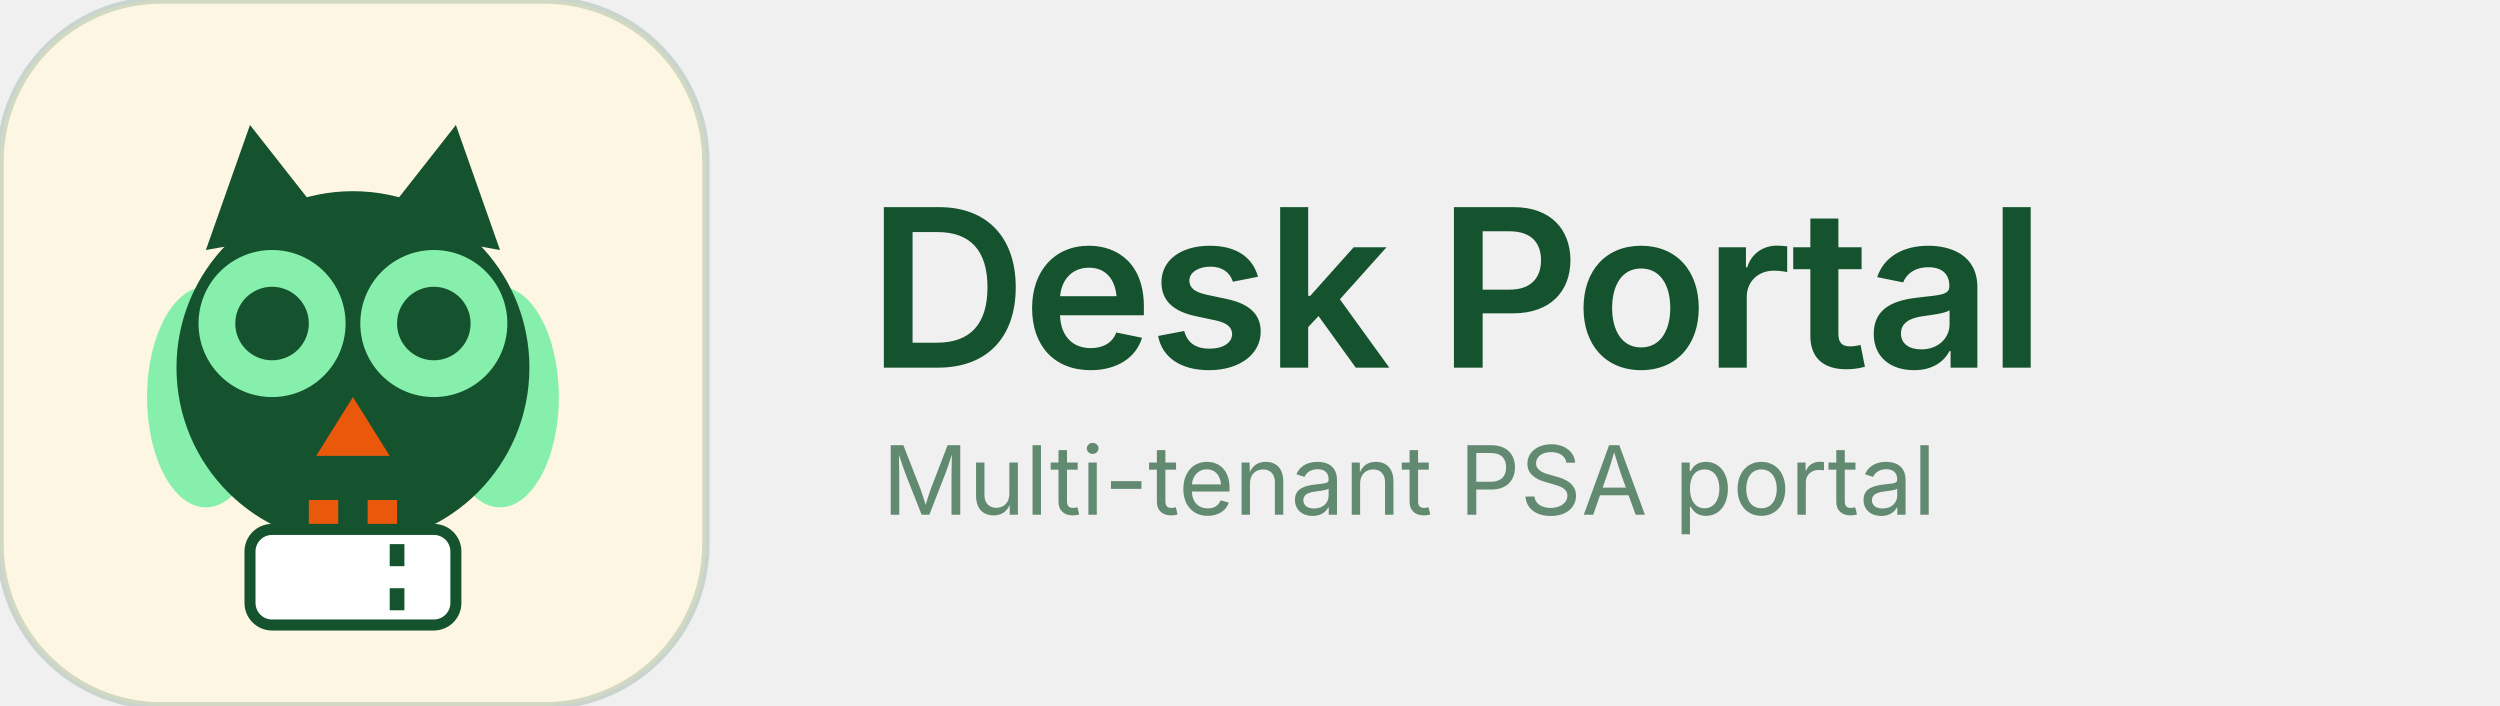
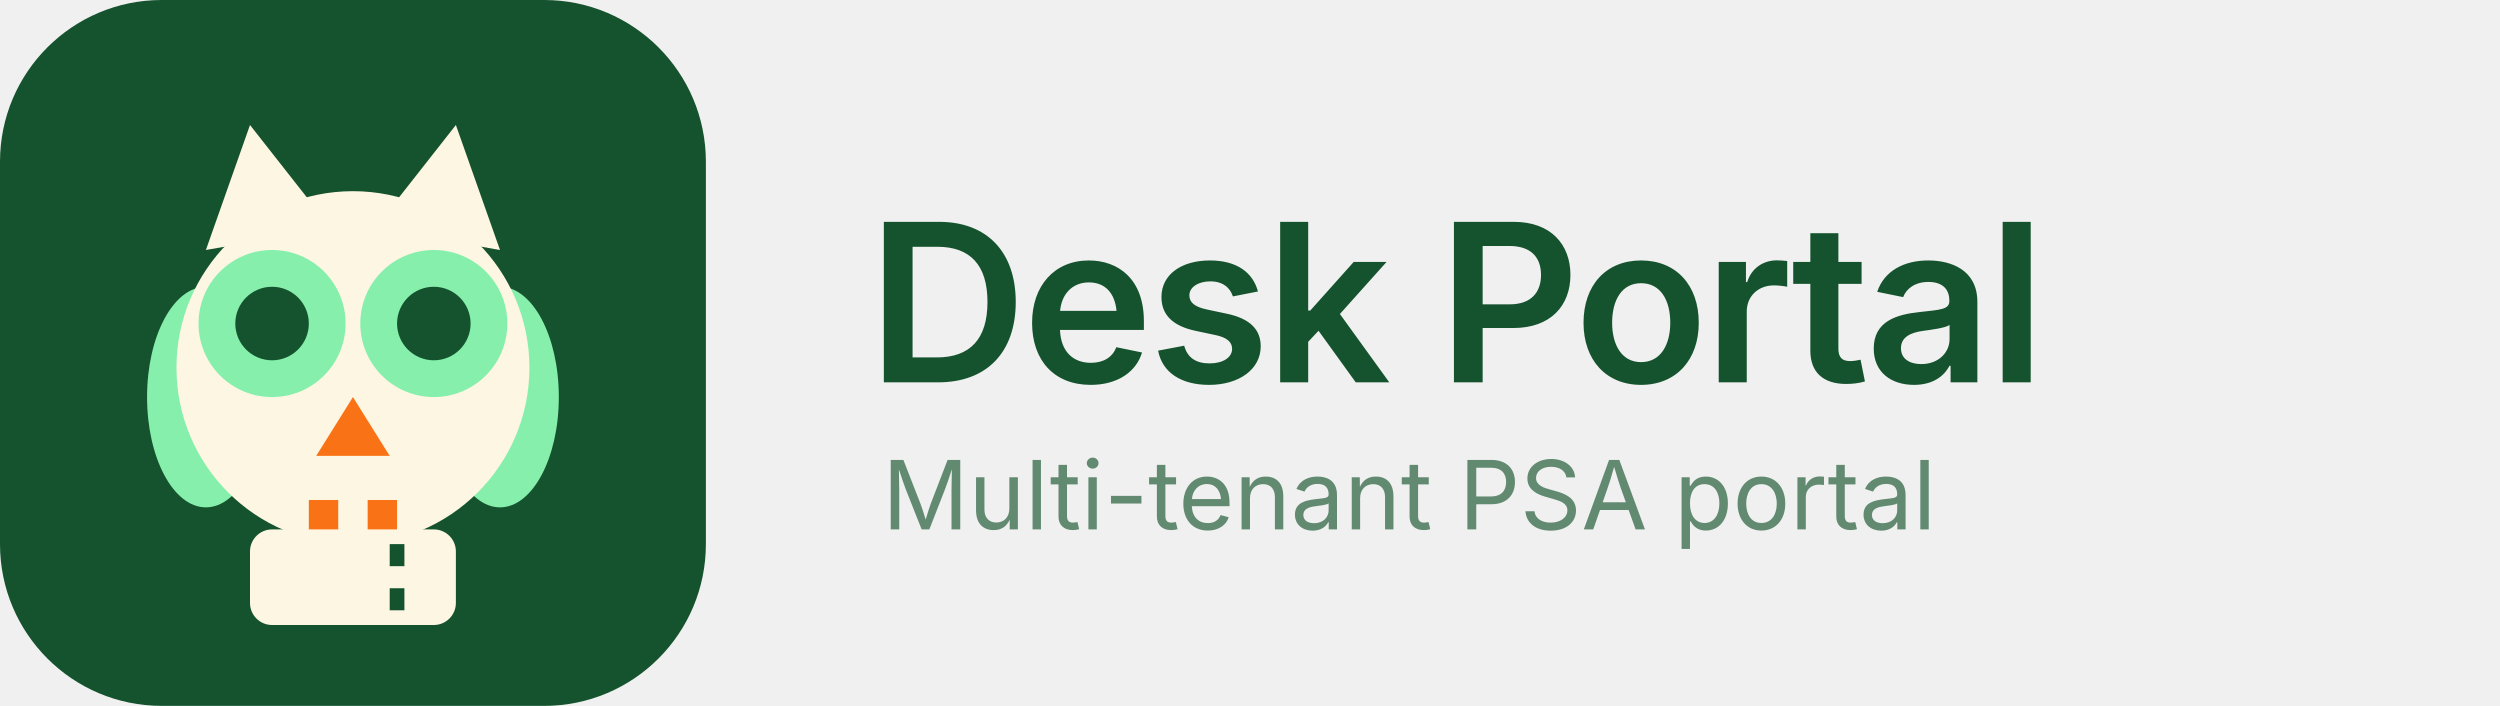
<svg xmlns="http://www.w3.org/2000/svg" viewBox="0 0 340 96" width="340" height="96" role="img" aria-label="Desk Portal">
-   <rect width="96" height="96" rx="22" fill="#FDF6E3" stroke="#14532D" stroke-opacity=".18" />
-   <path d="M28 34L34 17L45 31Z" fill="#14532D" />
-   <path d="M68 34L62 17L51 31Z" fill="#14532D" />
+   <rect width="96" height="96" rx="22" fill="#14532D" />
+   <path d="M28 34L34 17L45 31Z" fill="#FDF6E3" />
+   <path d="M68 34L62 17L51 31Z" fill="#FDF6E3" />
  <ellipse cx="28" cy="54" rx="8" ry="15" fill="#86EFAC" />
  <ellipse cx="68" cy="54" rx="8" ry="15" fill="#86EFAC" />
-   <ellipse cx="48" cy="50" rx="24" ry="24" fill="#14532D" />
+   <ellipse cx="48" cy="50" rx="24" ry="24" fill="#FDF6E3" />
  <circle cx="37" cy="44" r="10" fill="#86EFAC" />
  <circle cx="59" cy="44" r="10" fill="#86EFAC" />
  <circle cx="37" cy="44" r="5" fill="#14532D" />
  <circle cx="59" cy="44" r="5" fill="#14532D" />
-   <path d="M48 54L43 62L53 62Z" fill="#EA580C" />
-   <path d="M42 68H46V74H42Z" fill="#EA580C" />
-   <path d="M50 68H54V74H50Z" fill="#EA580C" />
-   <path d="M37 72H59A3 3 0 0 1 62 75V82A3 3 0 0 1 59 85H37A3 3 0 0 1 34 82V75A3 3 0 0 1 37 72Z" fill="#FFFFFF" stroke="#14532D" stroke-width="1.5" />
+   <path d="M48 54L43 62L53 62Z" fill="#F97316" />
+   <path d="M42 68H46V74H42Z" fill="#F97316" />
+   <path d="M50 68H54V74H50Z" fill="#F97316" />
+   <path d="M37 72H59A3 3 0 0 1 62 75V82A3 3 0 0 1 59 85H37A3 3 0 0 1 34 82V75A3 3 0 0 1 37 72Z" fill="#FDF6E3" />
  <path d="M54 74V83" stroke="#14532D" stroke-width="2" stroke-dasharray="3 3" />
-   <text x="118" y="50" font-family="system-ui,-apple-system,Segoe UI,sans-serif" font-size="30" font-weight="600" fill="#14532D" letter-spacing="-0.6">Desk Portal</text>
-   <text x="120" y="70" font-family="system-ui,-apple-system,Segoe UI,sans-serif" font-size="13" fill="#14532D" fill-opacity=".65">Multi-tenant PSA portal</text>
+   <text x="118" y="52" font-family="system-ui,-apple-system,Segoe UI,sans-serif" font-size="30" font-weight="600" fill="#14532D" letter-spacing="-0.6">Desk Portal</text>
+   <text x="120" y="72" font-family="system-ui,-apple-system,Segoe UI,sans-serif" font-size="13" fill="#14532D" fill-opacity=".65">Multi-tenant PSA portal</text>
</svg>
